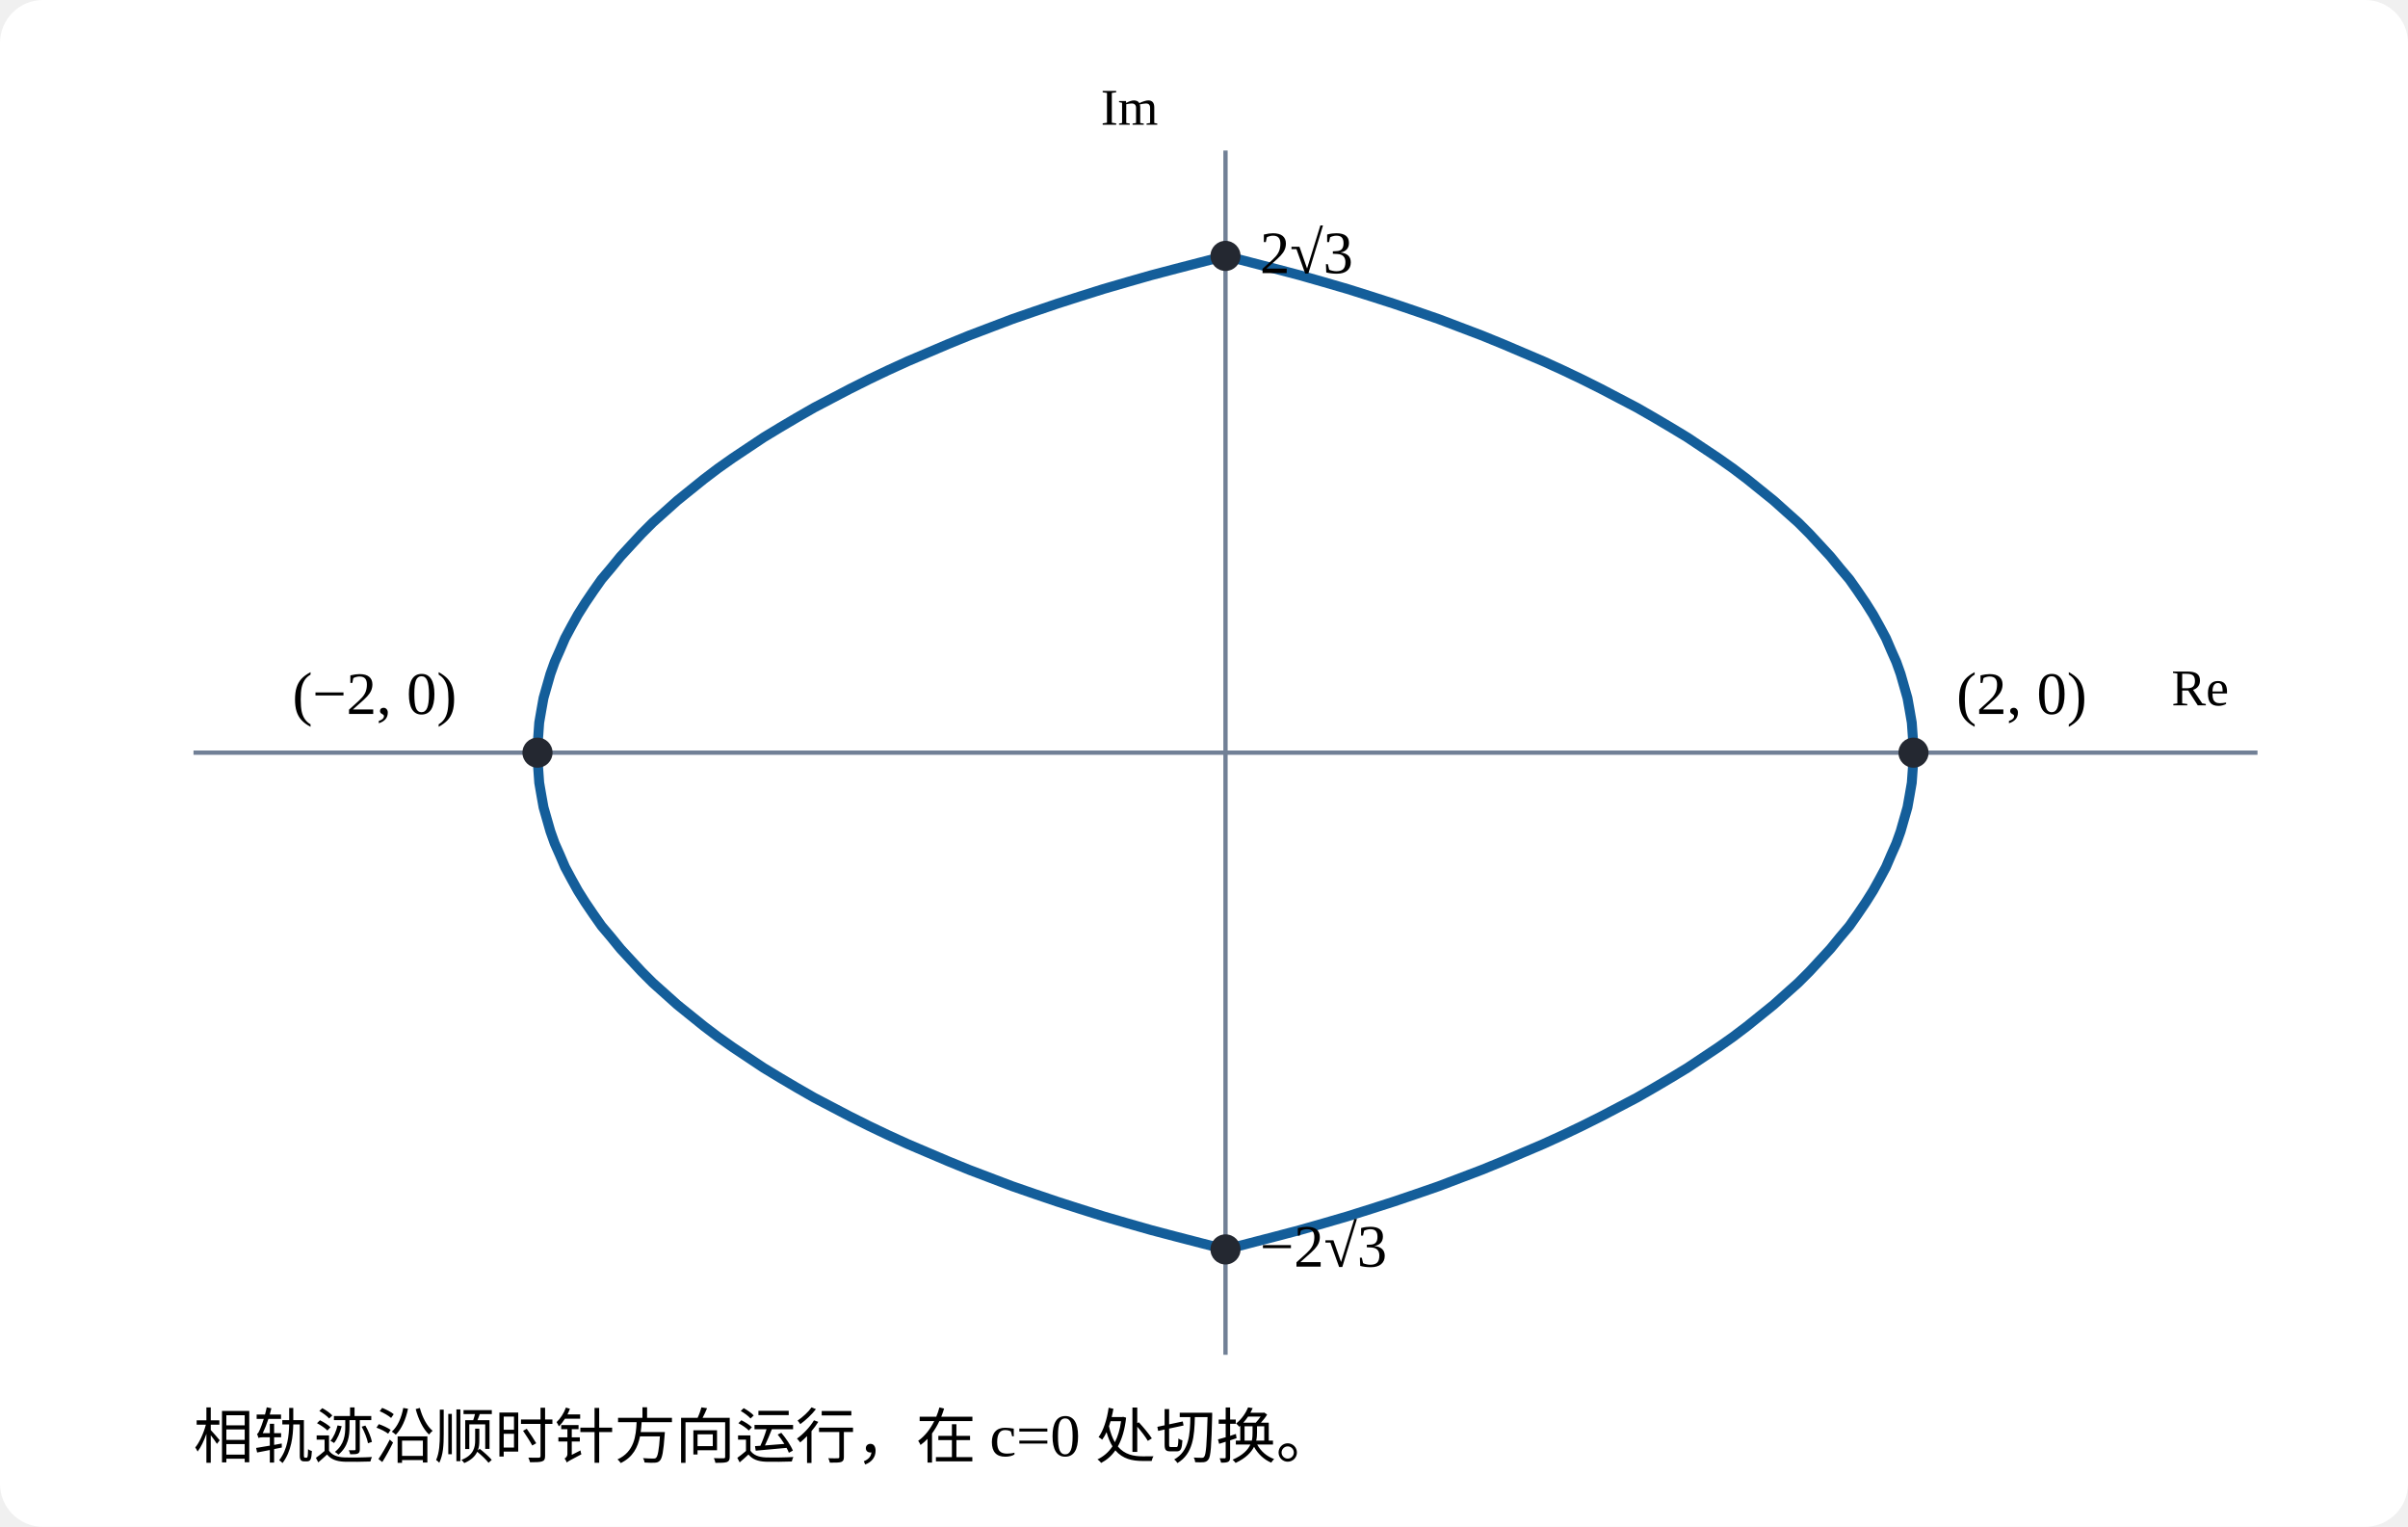
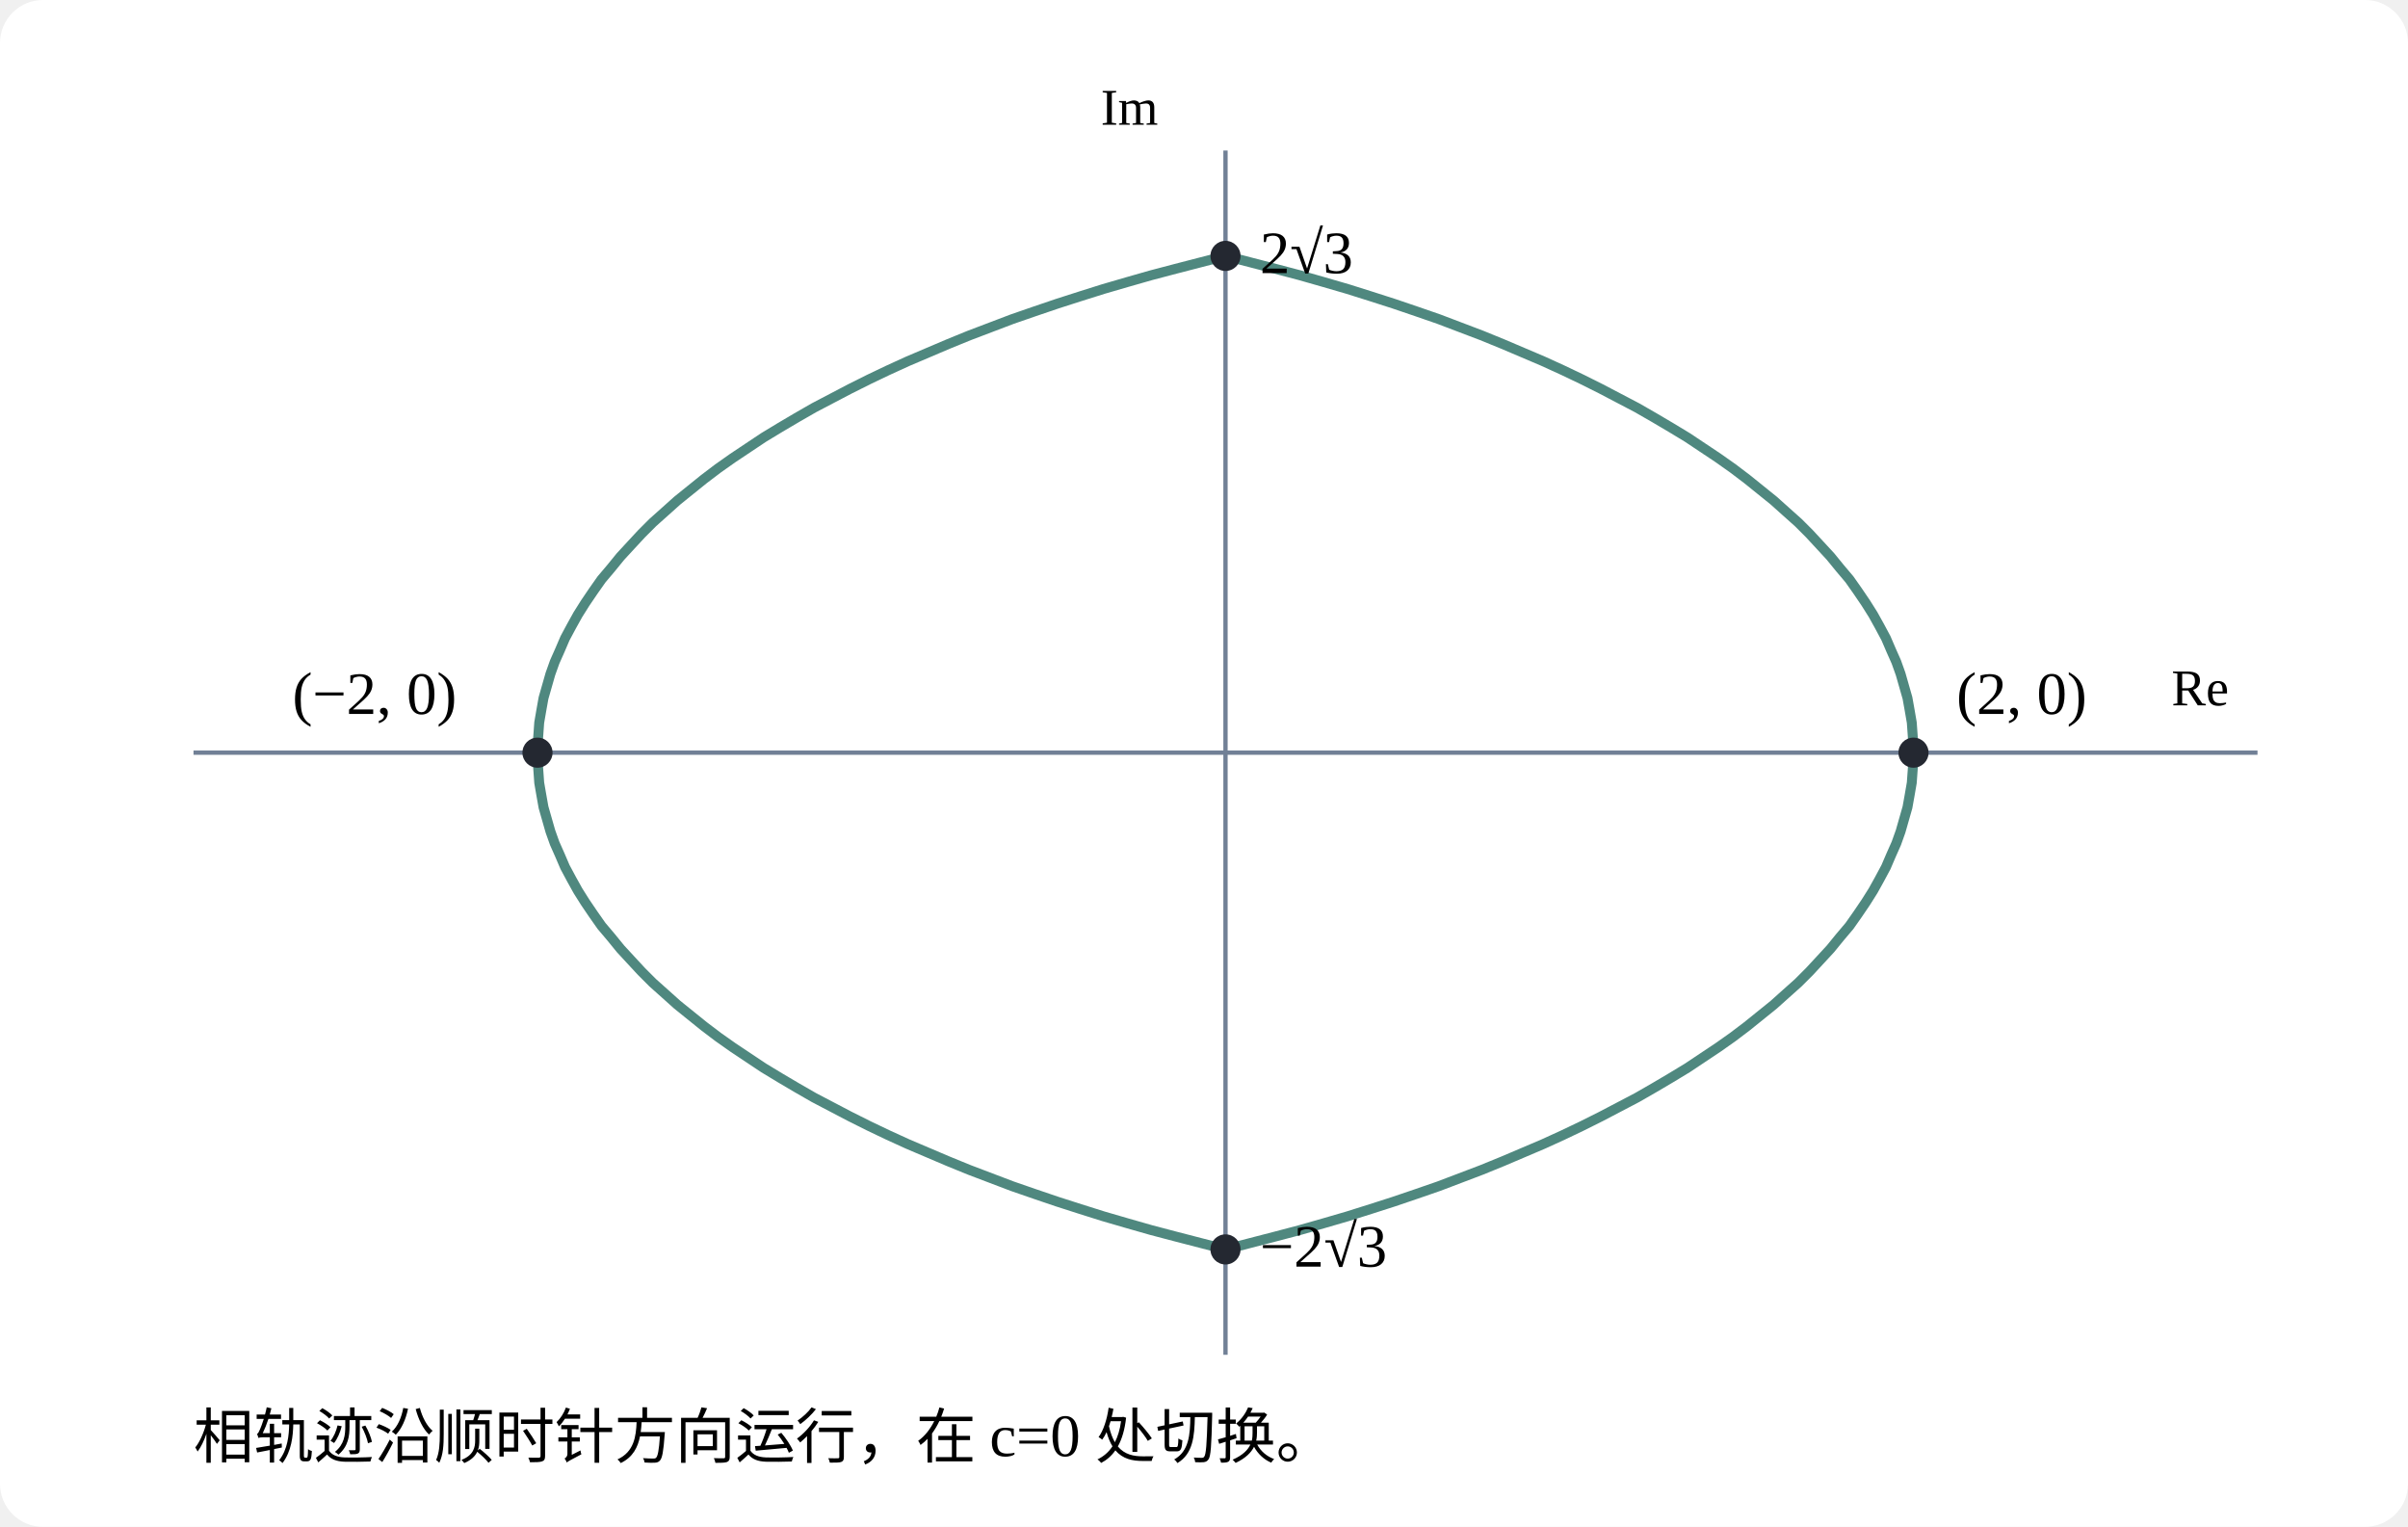
<svg xmlns="http://www.w3.org/2000/svg" width="560" height="355" viewBox="0 0 560 355" role="img" aria-label="相轨迹沿顺时针方向运行，在 c=0 处切换。">
  <defs>
    <marker id="arr" markerWidth="7" markerHeight="7" refX="6" refY="3.5" orient="auto">
      <path d="M0 0L7 3.5L0 7Z" fill="#242831" />
    </marker>
  </defs>
  <rect width="560" height="355" rx="10" fill="white" />
  <path d="M45 175.0h480M285.0 35v280" stroke="#718096" fill="none" />
  <clipPath id="frame">
    <rect x="45" y="35" width="480" height="280" />
  </clipPath>
  <g clip-path="url(#frame)">
-     <polyline points="285.0,59.5 290.8,61.0 296.6,62.5 302.3,64.0 307.9,65.6 313.4,67.2 318.8,68.9 324.1,70.6 329.4,72.4 334.6,74.2 339.6,76.1 344.6,78.0 349.5,80.0 354.2,82.0 358.9,84.0 363.5,86.1 367.9,88.2 372.3,90.4 376.5,92.6 380.7,94.8 384.7,97.1 388.6,99.4 392.4,101.7 396.0,104.1 399.6,106.5 403.0,108.9 406.3,111.4 409.4,113.9 412.5,116.4 415.4,119.0 418.2,121.5 420.8,124.1 423.3,126.8 425.7,129.4 427.9,132.1 430.1,134.7 432.0,137.4 433.9,140.2 435.6,142.9 437.1,145.6 438.6,148.4 439.8,151.2 441.0,153.9 442.0,156.7 442.8,159.5 443.6,162.3 444.1,165.1 444.6,168.0 444.8,170.8 445.0,173.6 445.0,176.4 444.8,179.2 444.6,182.0 444.1,184.9 443.6,187.7 442.8,190.5 442.0,193.3 441.0,196.1 439.8,198.8 438.6,201.6 437.1,204.4 435.6,207.1 433.9,209.8 432.0,212.6 430.1,215.3 427.9,217.9 425.7,220.6 423.3,223.2 420.8,225.9 418.2,228.5 415.4,231.0 412.5,233.6 409.4,236.1 406.3,238.6 403.0,241.1 399.6,243.5 396.0,245.9 392.4,248.3 388.6,250.6 384.7,252.9 380.7,255.2 376.5,257.4 372.3,259.6 367.9,261.8 363.5,263.9 358.9,266.0 354.2,268.0 349.5,270.0 344.6,272.0 339.6,273.9 334.6,275.8 329.4,277.6 324.1,279.4 318.8,281.1 313.4,282.8 307.9,284.4 302.3,286.0 296.6,287.5 290.8,289.0 285.0,290.5" fill="none" stroke="#145e9a" stroke-width="2.3" />
-     <polyline points="285.0,290.5 279.2,289.0 273.4,287.5 267.7,286.0 262.1,284.4 256.6,282.8 251.2,281.1 245.9,279.4 240.6,277.6 235.4,275.8 230.4,273.9 225.4,272.0 220.5,270.0 215.8,268.0 211.1,266.0 206.5,263.9 202.1,261.8 197.7,259.6 193.5,257.4 189.3,255.2 185.3,252.9 181.4,250.6 177.6,248.3 174.0,245.9 170.4,243.5 167.0,241.1 163.7,238.6 160.6,236.1 157.5,233.6 154.6,231.0 151.8,228.5 149.2,225.9 146.7,223.2 144.3,220.6 142.1,217.9 139.9,215.3 138.0,212.6 136.1,209.8 134.4,207.1 132.9,204.4 131.4,201.6 130.2,198.8 129.0,196.1 128.0,193.3 127.2,190.5 126.4,187.7 125.9,184.9 125.4,182.0 125.2,179.2 125.0,176.4 125.0,173.6 125.2,170.8 125.4,168.0 125.9,165.1 126.4,162.3 127.2,159.5 128.0,156.7 129.0,153.9 130.2,151.2 131.4,148.4 132.9,145.6 134.4,142.9 136.1,140.2 138.0,137.4 139.9,134.7 142.1,132.1 144.3,129.4 146.7,126.8 149.2,124.1 151.8,121.5 154.6,119.0 157.5,116.4 160.6,113.9 163.7,111.4 167.0,108.9 170.4,106.5 174.0,104.1 177.6,101.7 181.4,99.4 185.3,97.1 189.3,94.8 193.5,92.6 197.7,90.4 202.1,88.2 206.5,86.1 211.1,84.0 215.8,82.0 220.5,80.0 225.4,78.0 230.4,76.1 235.4,74.2 240.6,72.4 245.9,70.6 251.2,68.9 256.6,67.2 262.1,65.6 267.7,64.0 273.4,62.5 279.2,61.0 285.0,59.5" fill="none" stroke="#145e9a" stroke-width="2.3" />
+     <polyline points="285.0,59.5 290.8,61.0 296.6,62.5 302.3,64.0 307.9,65.6 313.4,67.2 318.8,68.9 324.1,70.6 329.4,72.4 334.6,74.2 339.6,76.1 344.6,78.0 349.5,80.0 354.2,82.0 358.9,84.0 363.5,86.1 367.9,88.2 372.3,90.4 376.5,92.6 380.7,94.8 384.7,97.1 388.6,99.4 392.4,101.7 396.0,104.1 399.6,106.5 403.0,108.9 406.3,111.4 409.4,113.9 412.5,116.4 415.4,119.0 418.2,121.5 420.8,124.1 423.3,126.8 425.7,129.4 427.9,132.1 430.1,134.7 432.0,137.4 433.9,140.2 435.6,142.9 437.1,145.6 438.6,148.4 439.8,151.2 441.0,153.9 442.0,156.7 442.8,159.5 443.6,162.3 444.1,165.1 444.6,168.0 444.8,170.8 445.0,173.6 445.0,176.4 444.8,179.2 444.6,182.0 444.1,184.9 443.6,187.7 442.8,190.5 442.0,193.3 441.0,196.1 439.8,198.8 438.6,201.6 437.1,204.4 435.6,207.1 433.9,209.8 432.0,212.6 430.1,215.3 427.9,217.9 425.7,220.6 423.3,223.2 420.8,225.9 418.2,228.5 415.4,231.0 412.5,233.6 409.4,236.1 406.3,238.6 403.0,241.1 399.6,243.5 396.0,245.9 392.4,248.3 388.6,250.6 384.7,252.9 380.7,255.2 376.5,257.4 372.3,259.6 367.9,261.8 363.5,263.9 358.9,266.0 354.2,268.0 349.5,270.0 344.6,272.0 339.6,273.9 334.6,275.8 329.4,277.6 324.1,279.4 318.8,281.1 313.4,282.8 307.9,284.4 302.3,286.0 296.6,287.5 290.8,289.0 285.0,290.5" fill="none" stroke="#4f887f" stroke-width="2.3" />
+     <polyline points="285.0,290.5 279.2,289.0 273.4,287.5 267.7,286.0 262.1,284.4 256.6,282.8 251.2,281.1 245.9,279.4 240.6,277.6 235.4,275.8 230.4,273.9 225.4,272.0 220.5,270.0 215.8,268.0 211.1,266.0 206.5,263.9 202.1,261.8 197.7,259.6 193.5,257.4 189.3,255.2 185.3,252.9 181.4,250.6 177.6,248.3 174.0,245.9 170.4,243.5 167.0,241.1 163.7,238.6 160.6,236.1 157.5,233.6 154.6,231.0 151.8,228.5 149.2,225.9 146.7,223.2 144.3,220.6 142.1,217.9 139.9,215.3 138.0,212.6 136.1,209.8 134.4,207.1 132.9,204.4 131.4,201.6 130.2,198.8 129.0,196.1 128.0,193.3 127.2,190.5 126.4,187.7 125.9,184.9 125.4,182.0 125.2,179.2 125.0,176.4 125.0,173.6 125.2,170.8 125.4,168.0 125.9,165.1 126.4,162.3 127.2,159.5 128.0,156.7 129.0,153.9 130.2,151.2 131.4,148.4 132.9,145.6 134.4,142.9 136.1,140.2 138.0,137.4 139.9,134.7 142.1,132.1 144.3,129.4 146.7,126.8 149.2,124.1 151.8,121.5 154.6,119.0 157.5,116.4 160.6,113.9 163.7,111.4 167.0,108.9 170.4,106.5 174.0,104.1 177.6,101.7 181.4,99.4 185.3,97.1 189.3,94.8 193.5,92.6 197.7,90.4 202.1,88.2 206.5,86.1 211.1,84.0 215.8,82.0 220.5,80.0 225.4,78.0 230.4,76.1 235.4,74.2 240.6,72.4 245.9,70.6 251.2,68.9 256.6,67.2 262.1,65.6 267.7,64.0 273.4,62.5 279.2,61.0 285.0,59.5" fill="none" stroke="#4f887f" stroke-width="2.3" />
  </g>
  <circle cx="445.0" cy="175.0" r="3.5" fill="#242831" />
  <text x="455.0" y="166.0" font-size="14">(2, 0)</text>
  <circle cx="125.0" cy="175.0" r="3.5" fill="#242831" />
  <text x="68.0" y="166.0" font-size="14">(−2, 0)</text>
  <circle cx="285.0" cy="59.5" r="3.5" fill="#242831" />
  <text x="293.0" y="63.5" font-size="14">2√3</text>
  <circle cx="285.0" cy="290.5" r="3.5" fill="#242831" />
  <text x="293.0" y="294.5" font-size="14">−2√3</text>
  <text x="505" y="164.0">Re</text>
  <text x="256.0" y="29">Im</text>
  <text x="45" y="339" font-size="14">相轨迹沿顺时针方向运行，在 c=0 处切换。</text>
</svg>
